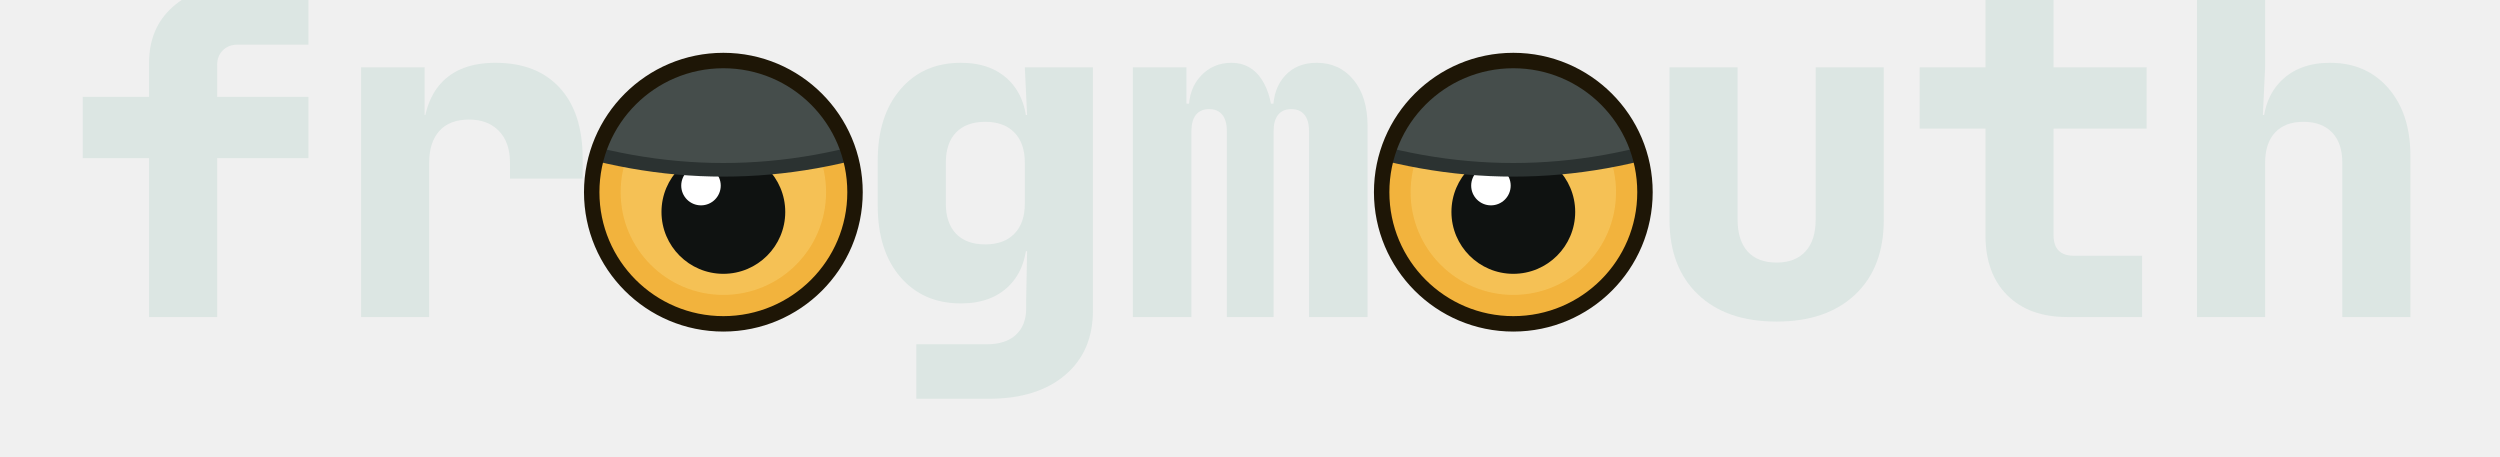
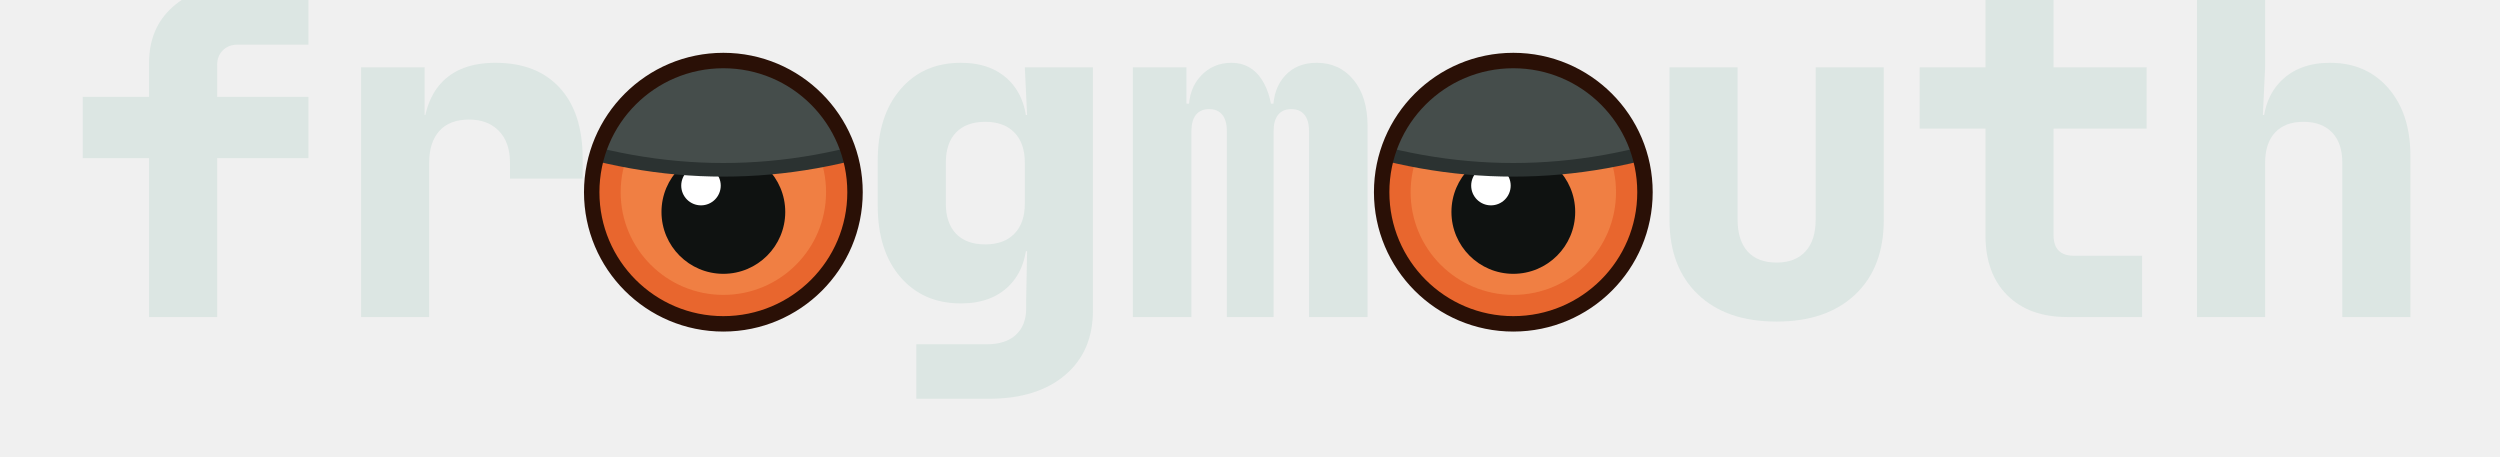
<svg xmlns="http://www.w3.org/2000/svg" viewBox="0 0 660.8 120.6" width="660.8" height="120.6" role="img" aria-label="frogmouth">
  <g transform="translate(16 83.8) scale(0.12)">
    <g fill="#DCE6E3">
      <path transform="translate(0 0) scale(1 -1)" d="M195 0V350H49V485H195V560Q195 637 247.5 683.5Q300 730 385 730H546V600H390Q370 600 357.5 587.5Q345 575 345 555V485H546V350H345V0Z" />
      <path transform="translate(580 0) scale(1 -1)" d="M82 0V550H222V445H260L217 381Q217 470 258.0 515.0Q299 560 378 560Q469 560 519.5 505.0Q570 450 570 350V305H410V340Q410 385 385.5 410.0Q361 435 320 435Q277 435 254.5 410.0Q232 385 232 340V0Z" />
      <path transform="translate(1740 0) scale(1 -1)" d="M145 -180V-60H300Q342 -60 364.5 -39.0Q387 -18 387 19V40L389 145H354L389 180Q389 109 350.0 69.5Q311 30 243 30Q160 30 110.0 88.0Q60 146 60 245V345Q60 443 110.0 501.5Q160 560 243 560Q311 560 350.0 520.5Q389 481 389 410L354 445H389L384 550H534V14Q534 -76 472.5 -128.0Q411 -180 305 -180ZM297 160Q338 160 361.0 183.5Q384 207 384 250V340Q384 383 361.0 406.5Q338 430 297 430Q255 430 232.5 406.5Q210 383 210 340V250Q210 207 232.5 183.5Q255 160 297 160Z" />
      <path transform="translate(2320 0) scale(1 -1)" d="M42 0V550H160V470H184L165 456Q165 503 192.0 531.5Q219 560 259 560Q302 560 326.0 523.0Q350 486 350 425L332 470H360L351 456Q351 503 377.0 531.5Q403 560 447 560Q497 560 528.0 522.5Q559 485 559 420V0H430V410Q430 433 420.0 445.5Q410 458 391 458Q372 458 362.0 445.5Q352 433 352 410V0H249V410Q249 433 239.0 445.5Q229 458 210 458Q191 458 181.0 445.5Q171 433 171 410V0Z" />
      <path transform="translate(3480 0) scale(1 -1)" d="M300 -10Q189 -10 126.5 50.0Q64 110 64 214V550H214V215Q214 169 236.0 144.5Q258 120 300 120Q341 120 363.5 144.5Q386 169 386 215V550H536V214Q536 109 473.0 49.5Q410 -10 300 -10Z" />
      <path transform="translate(4060 0) scale(1 -1)" d="M360 0Q276 0 228.0 48.0Q180 96 180 180V415H35V550H180V705H330V550H535V415H330V180Q330 135 375 135H525V0Z" />
      <path transform="translate(4640 0) scale(1 -1)" d="M66 0V730H216V550L211 445H255L211 410Q211 480 251.0 520.0Q291 560 359 560Q439 560 487.5 504.0Q536 448 536 355V0H386V340Q386 383 363.5 406.5Q341 430 300 430Q260 430 238.0 406.5Q216 383 216 340V0Z" />
    </g>
    <g transform="translate(1460 -275)">
      <clipPath id="e13">
        <circle r="289.5" />
      </clipPath>
-       <circle r="290" fill="#F2B33D" />
-       <circle r="226.2" fill="#F7C860" opacity=".7" />
+       <circle r="290" fill="#E8662E" />
+       <circle r="226.2" fill="#F38A4C" opacity=".7" />
      <g clip-path="url(#e13)">
        <circle cy="43.5" r="136.3" fill="#0F1211" />
        <circle cx="-49.3" cy="-14.5" r="43.5" fill="#FFFFFF" />
        <g class="lid">
          <path fill="#454D4B" d="M-406 -870H406V-121.8Q0 23.2 -406 -121.8Z" />
          <path fill="none" stroke="#2B3231" stroke-width="30" stroke-linecap="round" d="M-406 -121.8Q0 23.2 406 -121.8" />
        </g>
      </g>
-       <circle r="290" fill="none" stroke="#1E1606" stroke-width="34" />
+       <circle r="290" fill="none" stroke="#2A1006" stroke-width="34" />
    </g>
    <g transform="translate(3200 -275)">
      <clipPath id="e14">
        <circle r="289.5" />
      </clipPath>
-       <circle r="290" fill="#F2B33D" />
-       <circle r="226.2" fill="#F7C860" opacity=".7" />
+       <circle r="290" fill="#E8662E" />
+       <circle r="226.2" fill="#F38A4C" opacity=".7" />
      <g clip-path="url(#e14)">
        <circle cy="43.5" r="136.3" fill="#0F1211" />
        <circle cx="-49.3" cy="-14.5" r="43.5" fill="#FFFFFF" />
        <g class="lid">
          <path fill="#454D4B" d="M-406 -870H406V-121.8Q0 23.2 -406 -121.8Z" />
          <path fill="none" stroke="#2B3231" stroke-width="30" stroke-linecap="round" d="M-406 -121.8Q0 23.2 406 -121.8" />
        </g>
      </g>
-       <circle r="290" fill="none" stroke="#1E1606" stroke-width="34" />
+       <circle r="290" fill="none" stroke="#2A1006" stroke-width="34" />
    </g>
  </g>
</svg>
